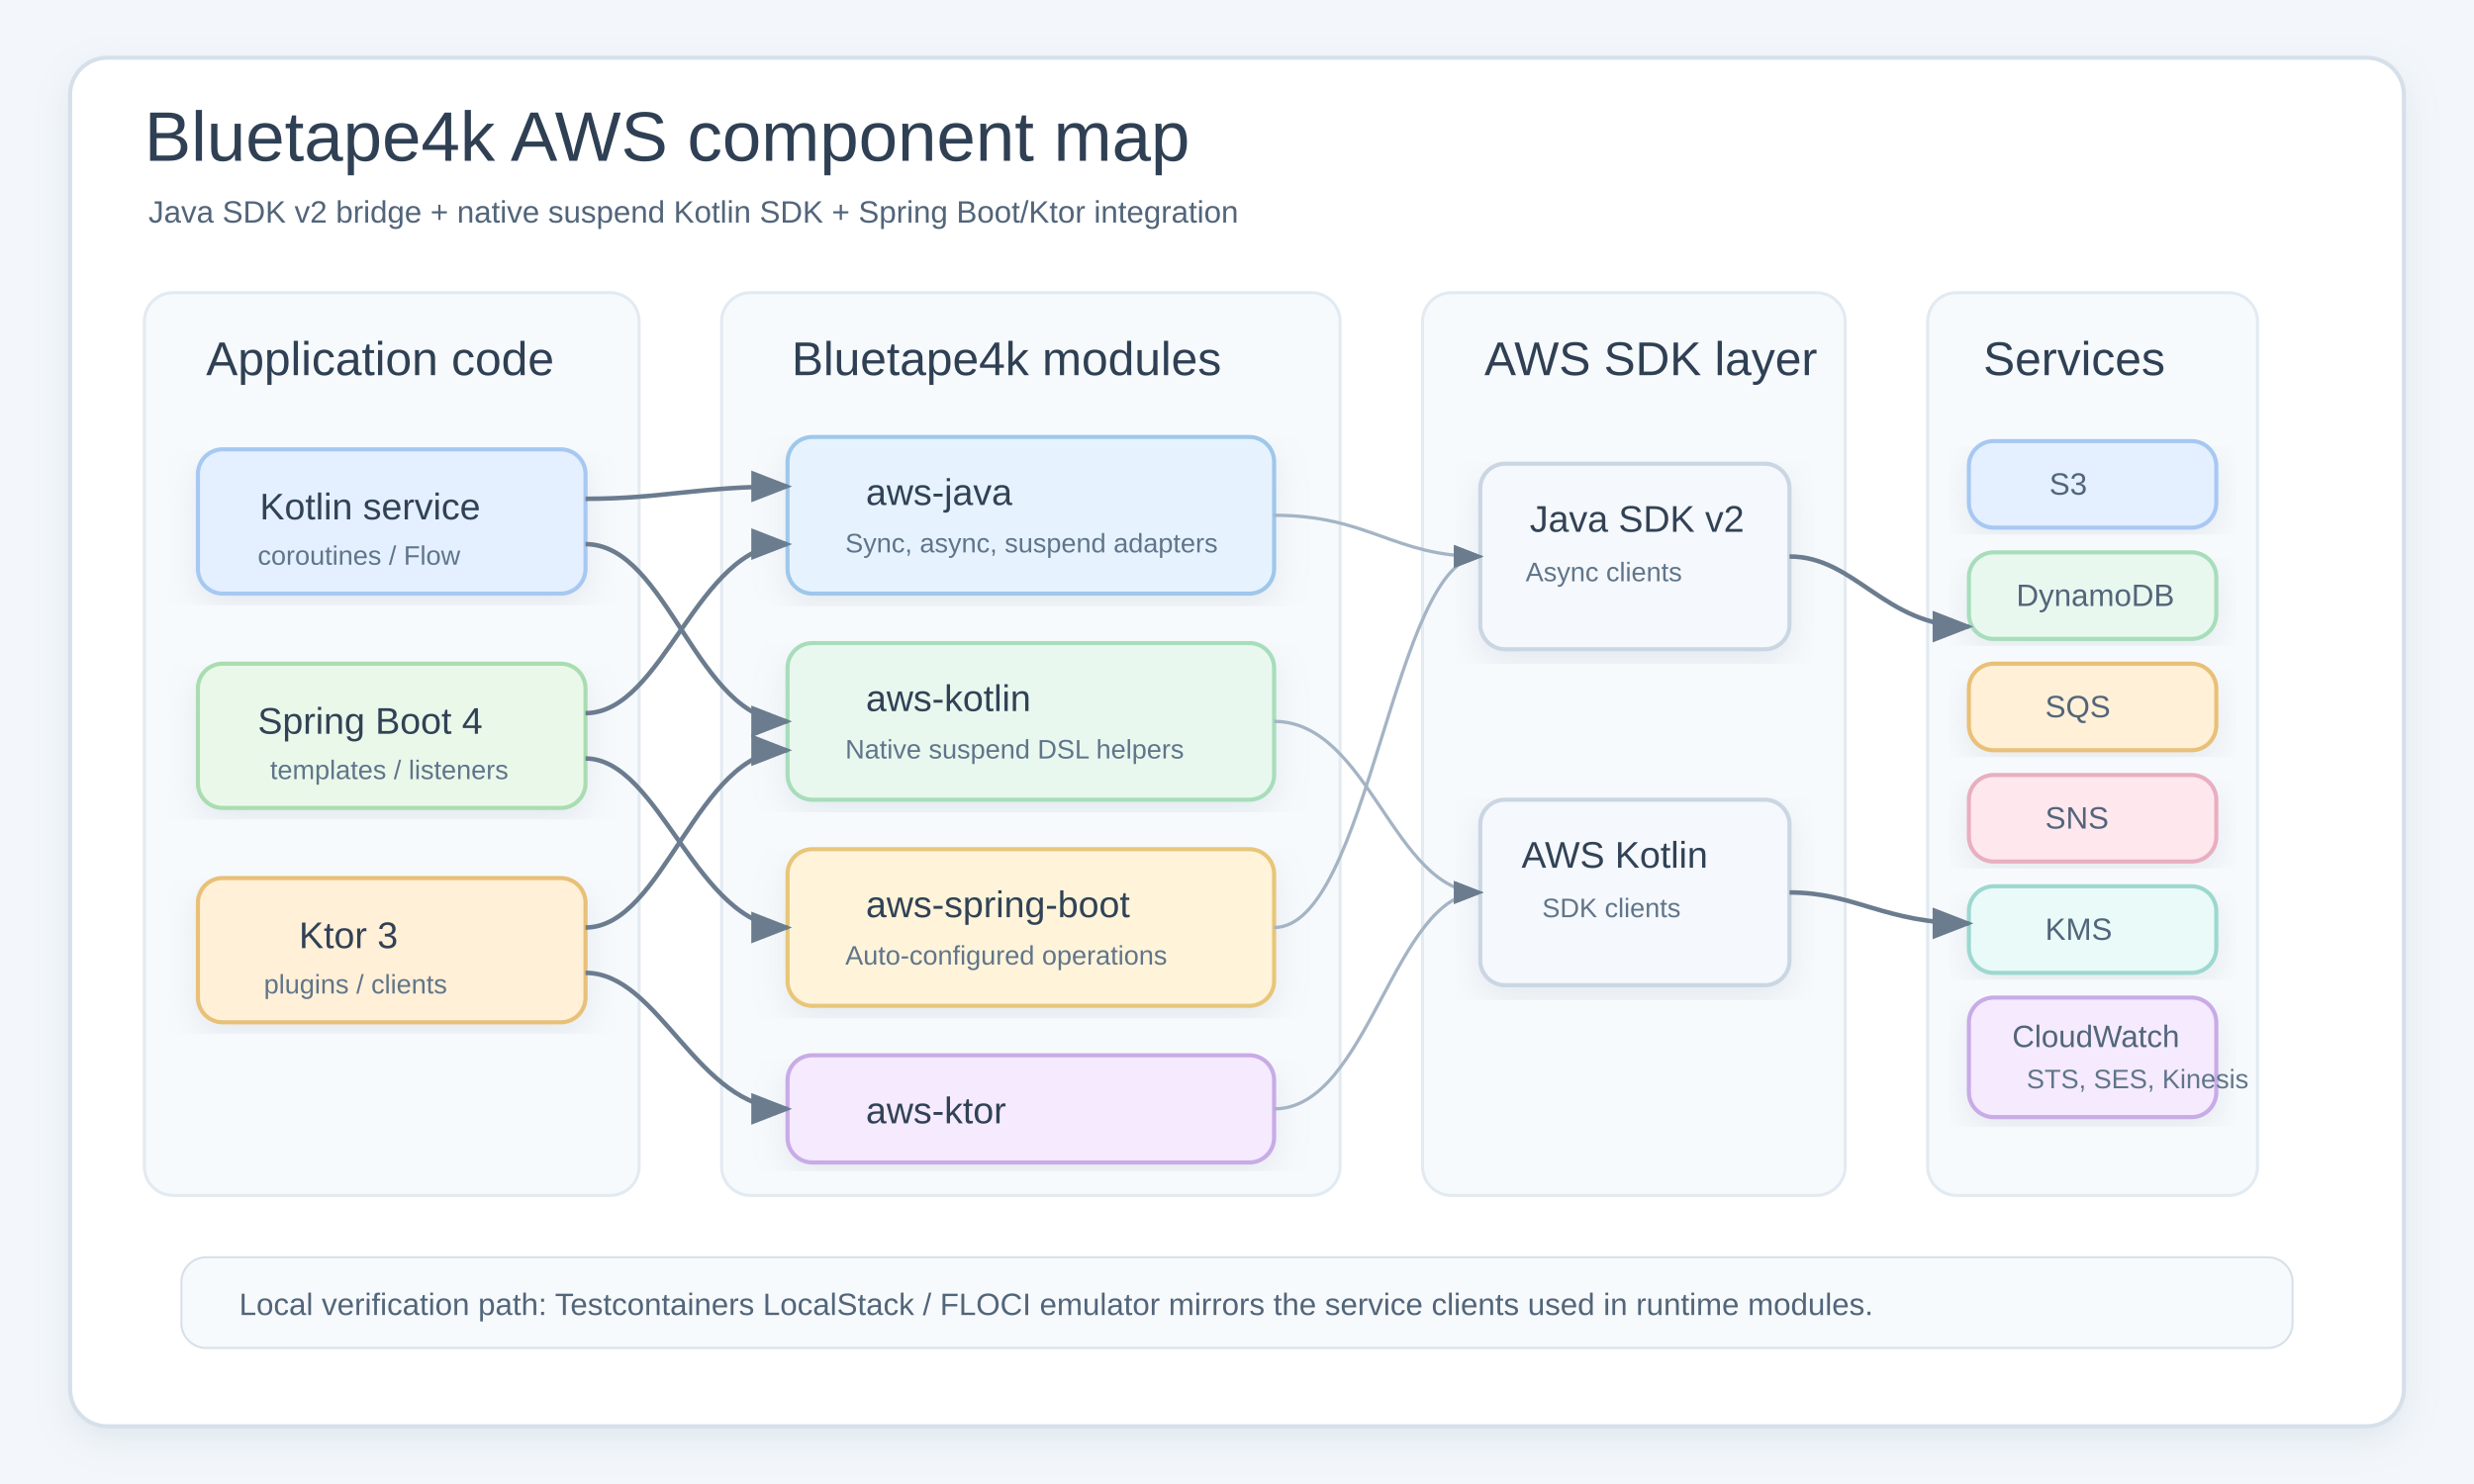
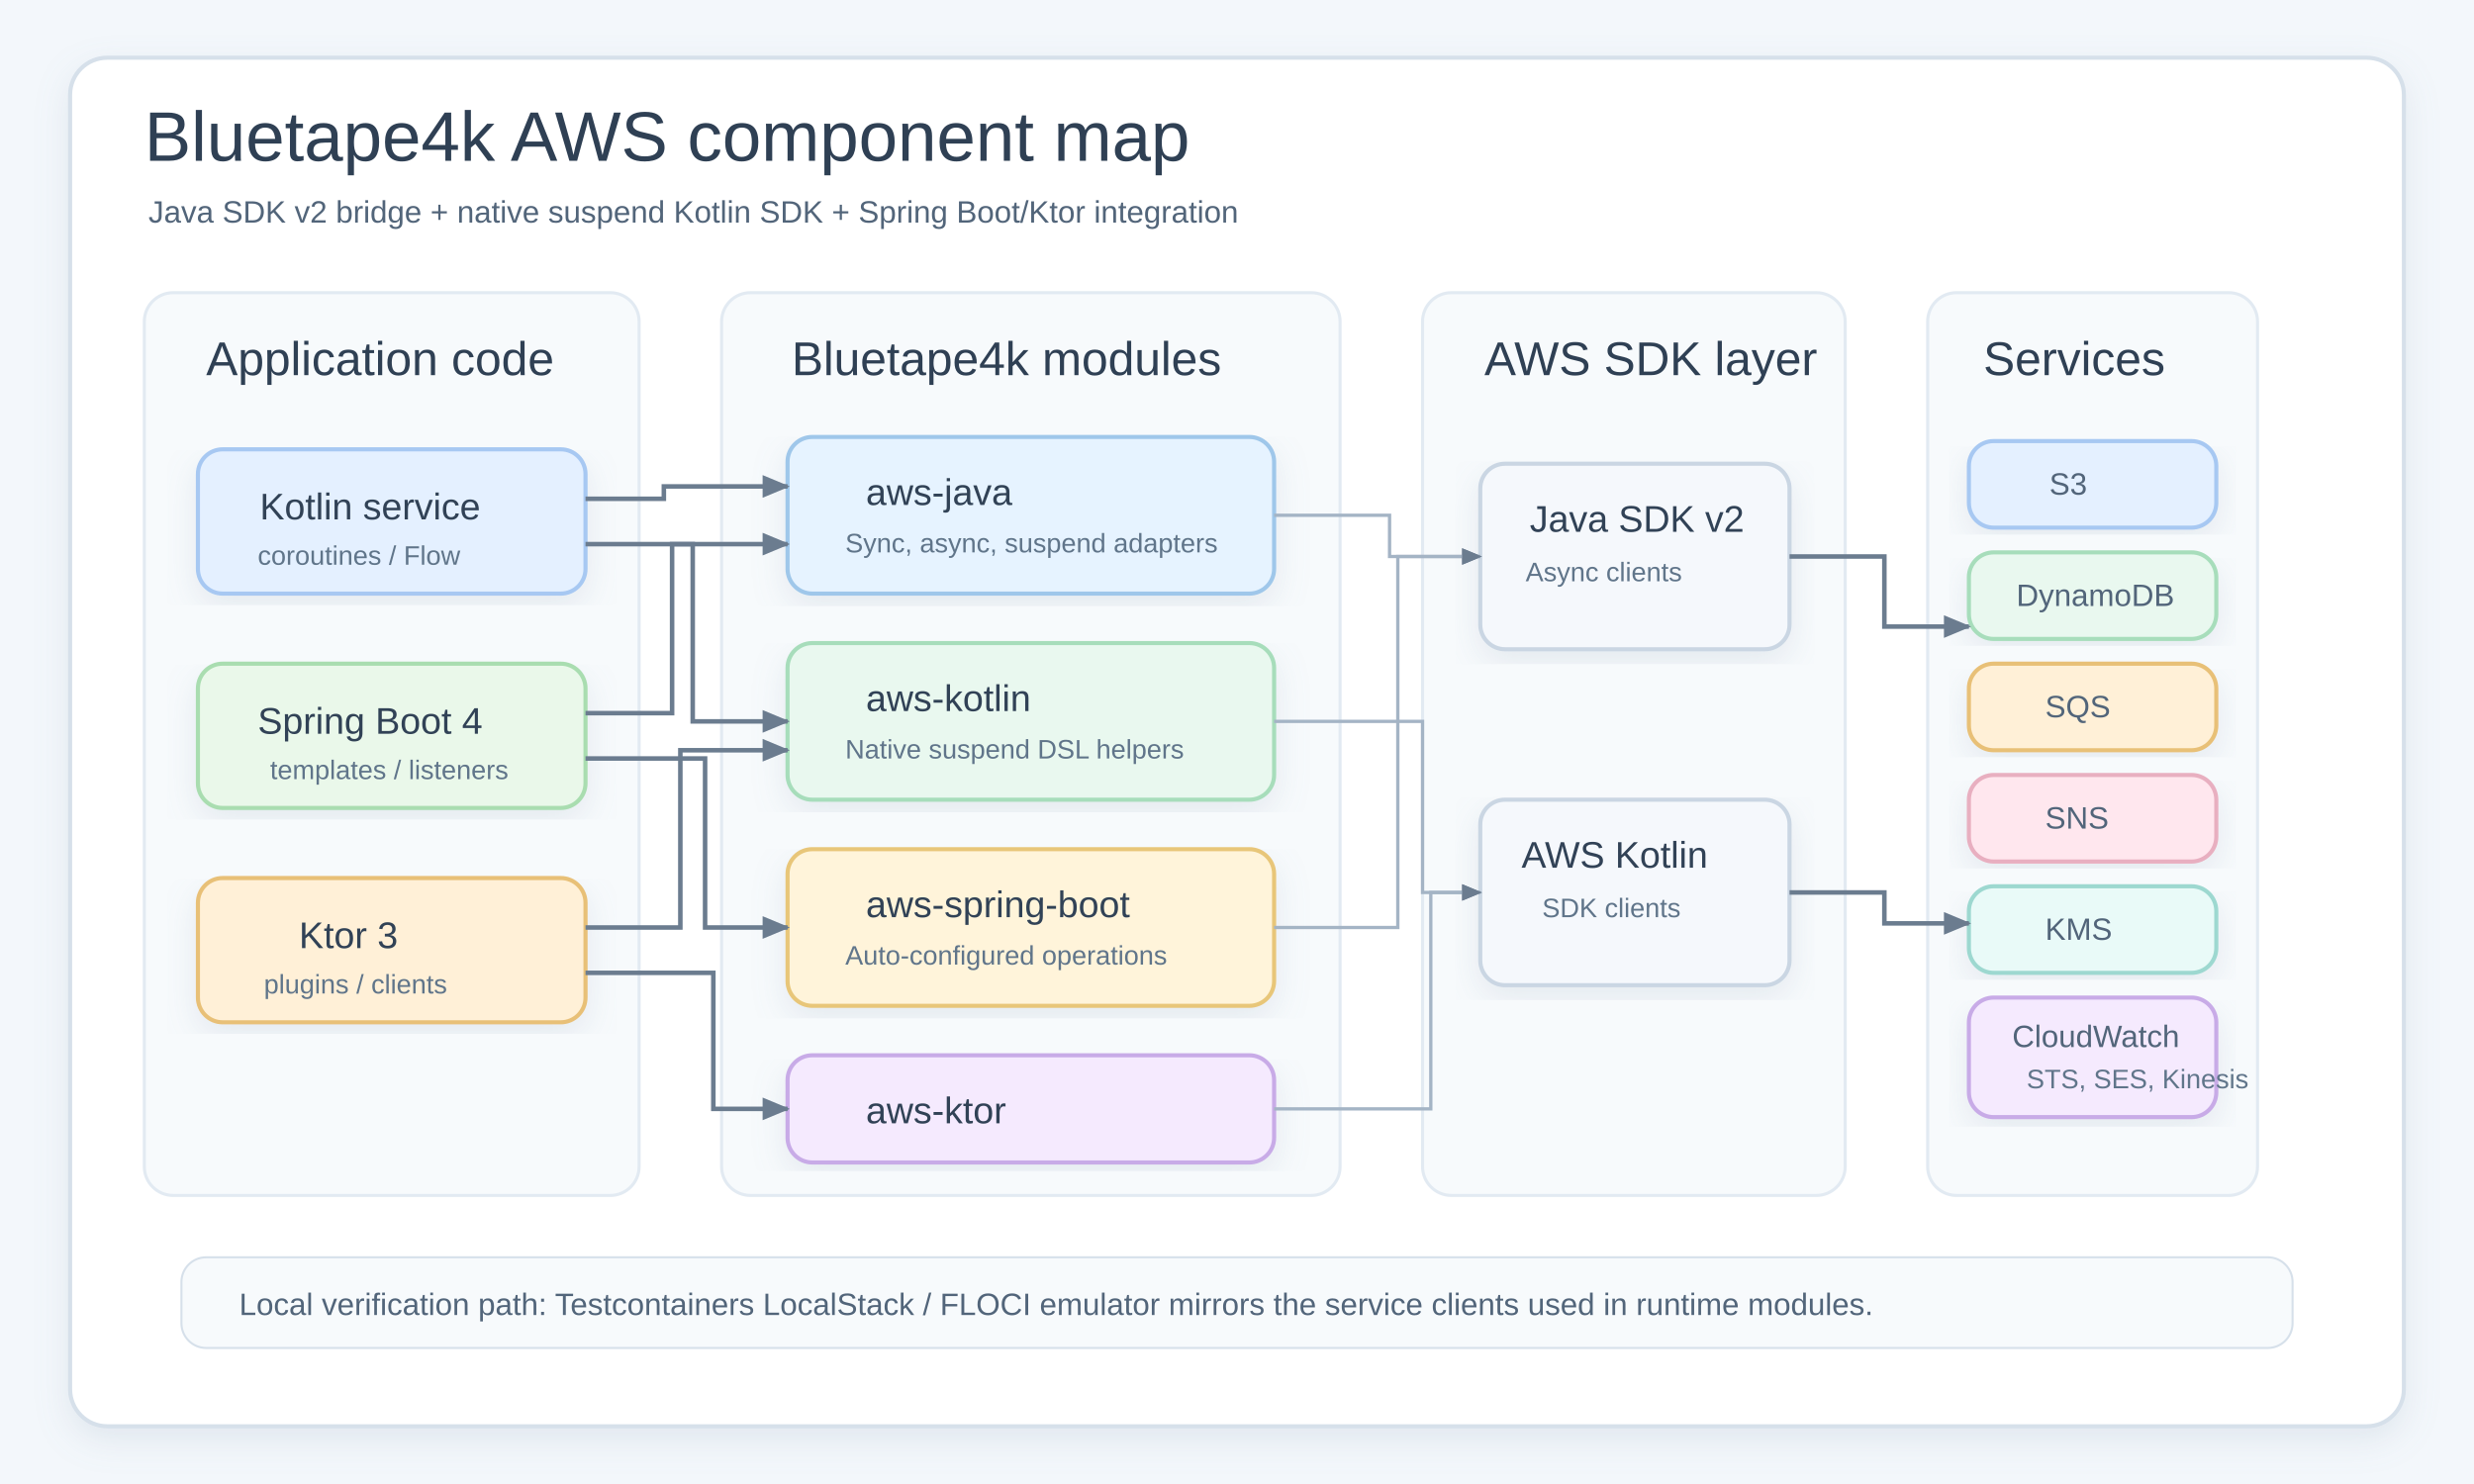
<svg xmlns="http://www.w3.org/2000/svg" width="1200" height="720" viewBox="0 0 1200 720" role="img" aria-labelledby="title desc">
  <defs>
    <filter id="shadow" x="-8%" y="-8%" width="116%" height="116%">
      <feDropShadow dx="0" dy="6" stdDeviation="8" flood-color="#8FA3B8" flood-opacity="0.18" />
    </filter>
-     <marker id="arrow" markerWidth="9" markerHeight="7" refX="8" refY="3.5" orient="auto">
-       <path d="M 0 0 L 9 3.5 L 0 7 z" fill="#6B7C8F" />
+     <marker id="arrow" markerWidth="6" markerHeight="5" refX="5.5" refY="2.5" orient="auto">
+       <path d="M 0 0 L 6 2.5 L 0 5 z" fill="#6B7C8F" />
    </marker>
    <style>
      .title { font-family: 'Architects Daughter', 'Comic Sans MS', 'Arial', sans-serif; font-size: 34px; fill: #2F4054; }
      .section { font-family: 'Architects Daughter', 'Comic Sans MS', 'Arial', sans-serif; font-size: 23px; fill: #2F4054; }
      .label { font-family: 'Comic Sans MS', 'Segoe UI', 'Arial', sans-serif; font-size: 18px; fill: #314256; }
      .small { font-family: 'Comic Sans MS', 'Segoe UI', 'Arial', sans-serif; font-size: 15px; fill: #52657A; }
      .tiny { font-family: 'Comic Sans MS', 'Segoe UI', 'Arial', sans-serif; font-size: 13px; fill: #60758A; }
      .frame { fill: #FFFFFF; stroke: #D6E0EA; stroke-width: 2; rx: 18; filter: url(#shadow); }
      .lane { fill: #F7FAFC; stroke: #E2EAF2; stroke-width: 1.5; rx: 14; }
      .card { stroke-width: 2; rx: 12; filter: url(#shadow); }
      .line { stroke: #6B7C8F; stroke-width: 2.2; fill: none; marker-end: url(#arrow); }
      .thin { stroke: #A4B4C5; stroke-width: 1.6; fill: none; marker-end: url(#arrow); }
    </style>
  </defs>
  <rect width="1200" height="720" fill="#F3F7FB" />
  <rect class="frame" x="34" y="28" width="1132" height="664" />
  <text class="title" x="70" y="78">Bluetape4k AWS component map</text>
  <text class="small" x="72" y="108">Java SDK v2 bridge + native suspend Kotlin SDK + Spring Boot/Ktor integration</text>
  <rect class="lane" x="70" y="142" width="240" height="438" />
  <rect class="lane" x="350" y="142" width="300" height="438" />
  <rect class="lane" x="690" y="142" width="205" height="438" />
  <rect class="lane" x="935" y="142" width="160" height="438" />
  <text class="section" x="100" y="182">Application code</text>
  <text class="section" x="384" y="182">Bluetape4k modules</text>
  <text class="section" x="720" y="182">AWS SDK layer</text>
  <text class="section" x="962" y="182">Services</text>
  <rect class="card" x="96" y="218" width="188" height="70" fill="#E4F0FF" stroke="#A7C8F2" />
  <text class="label" x="126" y="252">Kotlin service</text>
  <text class="tiny" x="125" y="274">coroutines / Flow</text>
  <rect class="card" x="96" y="322" width="188" height="70" fill="#EAF8EA" stroke="#A9DDB0" />
  <text class="label" x="125" y="356">Spring Boot 4</text>
  <text class="tiny" x="131" y="378">templates / listeners</text>
  <rect class="card" x="96" y="426" width="188" height="70" fill="#FFF0D7" stroke="#E8C077" />
  <text class="label" x="145" y="460">Ktor 3</text>
  <text class="tiny" x="128" y="482">plugins / clients</text>
  <rect class="card" x="382" y="212" width="236" height="76" fill="#E6F3FF" stroke="#9FC7EA" />
  <text class="label" x="420" y="245">aws-java</text>
  <text class="tiny" x="410" y="268">Sync, async, suspend adapters</text>
  <rect class="card" x="382" y="312" width="236" height="76" fill="#E9F8EF" stroke="#A7DDBB" />
  <text class="label" x="420" y="345">aws-kotlin</text>
  <text class="tiny" x="410" y="368">Native suspend DSL helpers</text>
  <rect class="card" x="382" y="412" width="236" height="76" fill="#FFF4DA" stroke="#E8C679" />
  <text class="label" x="420" y="445">aws-spring-boot</text>
  <text class="tiny" x="410" y="468">Auto-configured operations</text>
  <rect class="card" x="382" y="512" width="236" height="52" fill="#F5EAFE" stroke="#C8ABE7" />
  <text class="label" x="420" y="545">aws-ktor</text>
  <rect class="card" x="718" y="225" width="150" height="90" fill="#F5F8FC" stroke="#CAD6E3" />
  <text class="label" x="742" y="258">Java SDK v2</text>
  <text class="tiny" x="740" y="282">Async clients</text>
  <rect class="card" x="718" y="388" width="150" height="90" fill="#F5F8FC" stroke="#CAD6E3" />
  <text class="label" x="738" y="421">AWS Kotlin</text>
  <text class="tiny" x="748" y="445">SDK clients</text>
  <g>
    <rect class="card" x="955" y="214" width="120" height="42" fill="#E4F0FF" stroke="#A7C8F2" />
    <text class="small" x="994" y="240">S3</text>
    <rect class="card" x="955" y="268" width="120" height="42" fill="#E9F8EF" stroke="#A7DDBB" />
    <text class="small" x="978" y="294">DynamoDB</text>
    <rect class="card" x="955" y="322" width="120" height="42" fill="#FFF0D7" stroke="#E8C077" />
    <text class="small" x="992" y="348">SQS</text>
    <rect class="card" x="955" y="376" width="120" height="42" fill="#FFE7EE" stroke="#E8AFC0" />
    <text class="small" x="992" y="402">SNS</text>
    <rect class="card" x="955" y="430" width="120" height="42" fill="#E9FAF8" stroke="#9DD8D0" />
    <text class="small" x="992" y="456">KMS</text>
    <rect class="card" x="955" y="484" width="120" height="58" fill="#F5EAFE" stroke="#C8ABE7" />
    <text class="small" x="976" y="508">CloudWatch</text>
    <text class="tiny" x="983" y="528">STS, SES, Kinesis</text>
  </g>
-   <path class="line" d="M 284 242 C 322 242, 338 236, 382 236" />
-   <path class="line" d="M 284 264 C 324 264, 338 350, 382 350" />
-   <path class="line" d="M 284 346 C 322 346, 338 264, 382 264" />
-   <path class="line" d="M 284 368 C 320 368, 338 450, 382 450" />
-   <path class="line" d="M 284 450 C 322 450, 338 364, 382 364" />
-   <path class="line" d="M 284 472 C 320 472, 338 538, 382 538" />
-   <path class="thin" d="M 618 250 C 664 250, 676 270, 718 270" />
-   <path class="thin" d="M 618 350 C 664 350, 676 433, 718 433" />
-   <path class="thin" d="M 618 450 C 664 450, 676 270, 718 270" />
-   <path class="thin" d="M 618 538 C 664 538, 676 433, 718 433" />
-   <path class="line" d="M 868 270 C 900 270, 914 304, 955 304" />
-   <path class="line" d="M 868 433 C 900 433, 914 448, 955 448" />
+   <path class="line" d="M 284 242 H 322 V 236 H 382" />
+   <path class="line" d="M 284 264 H 336 V 350 H 382" />
+   <path class="line" d="M 284 346 H 326 V 264 H 382" />
+   <path class="line" d="M 284 368 H 342 V 450 H 382" />
+   <path class="line" d="M 284 450 H 330 V 364 H 382" />
+   <path class="line" d="M 284 472 H 346 V 538 H 382" />
+   <path class="thin" d="M 618 250 H 674 V 270 H 718" />
+   <path class="thin" d="M 618 350 H 690 V 433 H 718" />
+   <path class="thin" d="M 618 450 H 678 V 270 H 718" />
+   <path class="thin" d="M 618 538 H 694 V 433 H 718" />
+   <path class="line" d="M 868 270 H 914 V 304 H 955" />
+   <path class="line" d="M 868 433 H 914 V 448 H 955" />
  <rect x="88" y="610" width="1024" height="44" rx="12" fill="#F7FAFC" stroke="#D6E0EA" />
  <text class="small" x="116" y="638">Local verification path: Testcontainers LocalStack / FLOCI emulator mirrors the service clients used in runtime modules.</text>
</svg>
